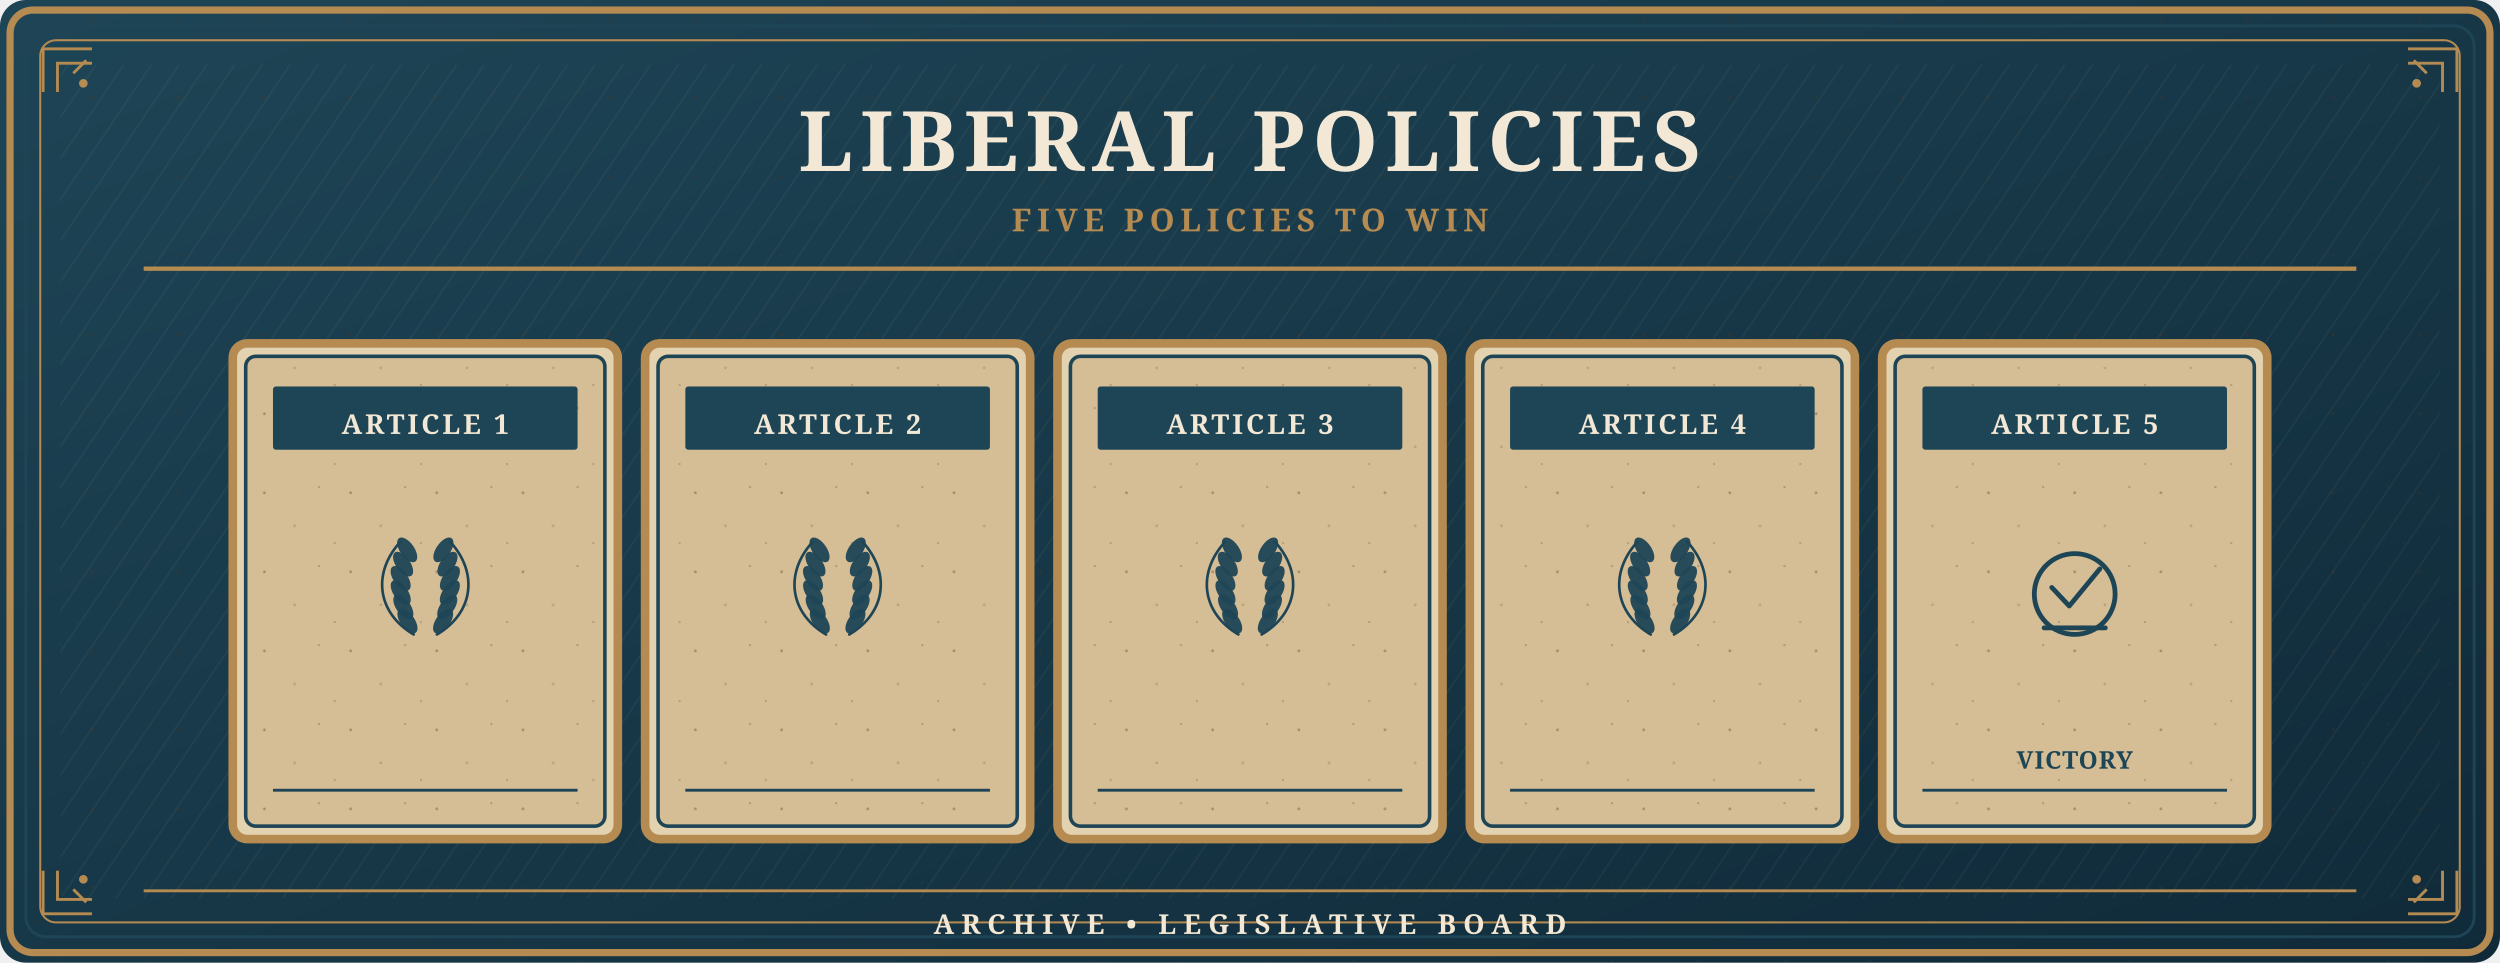
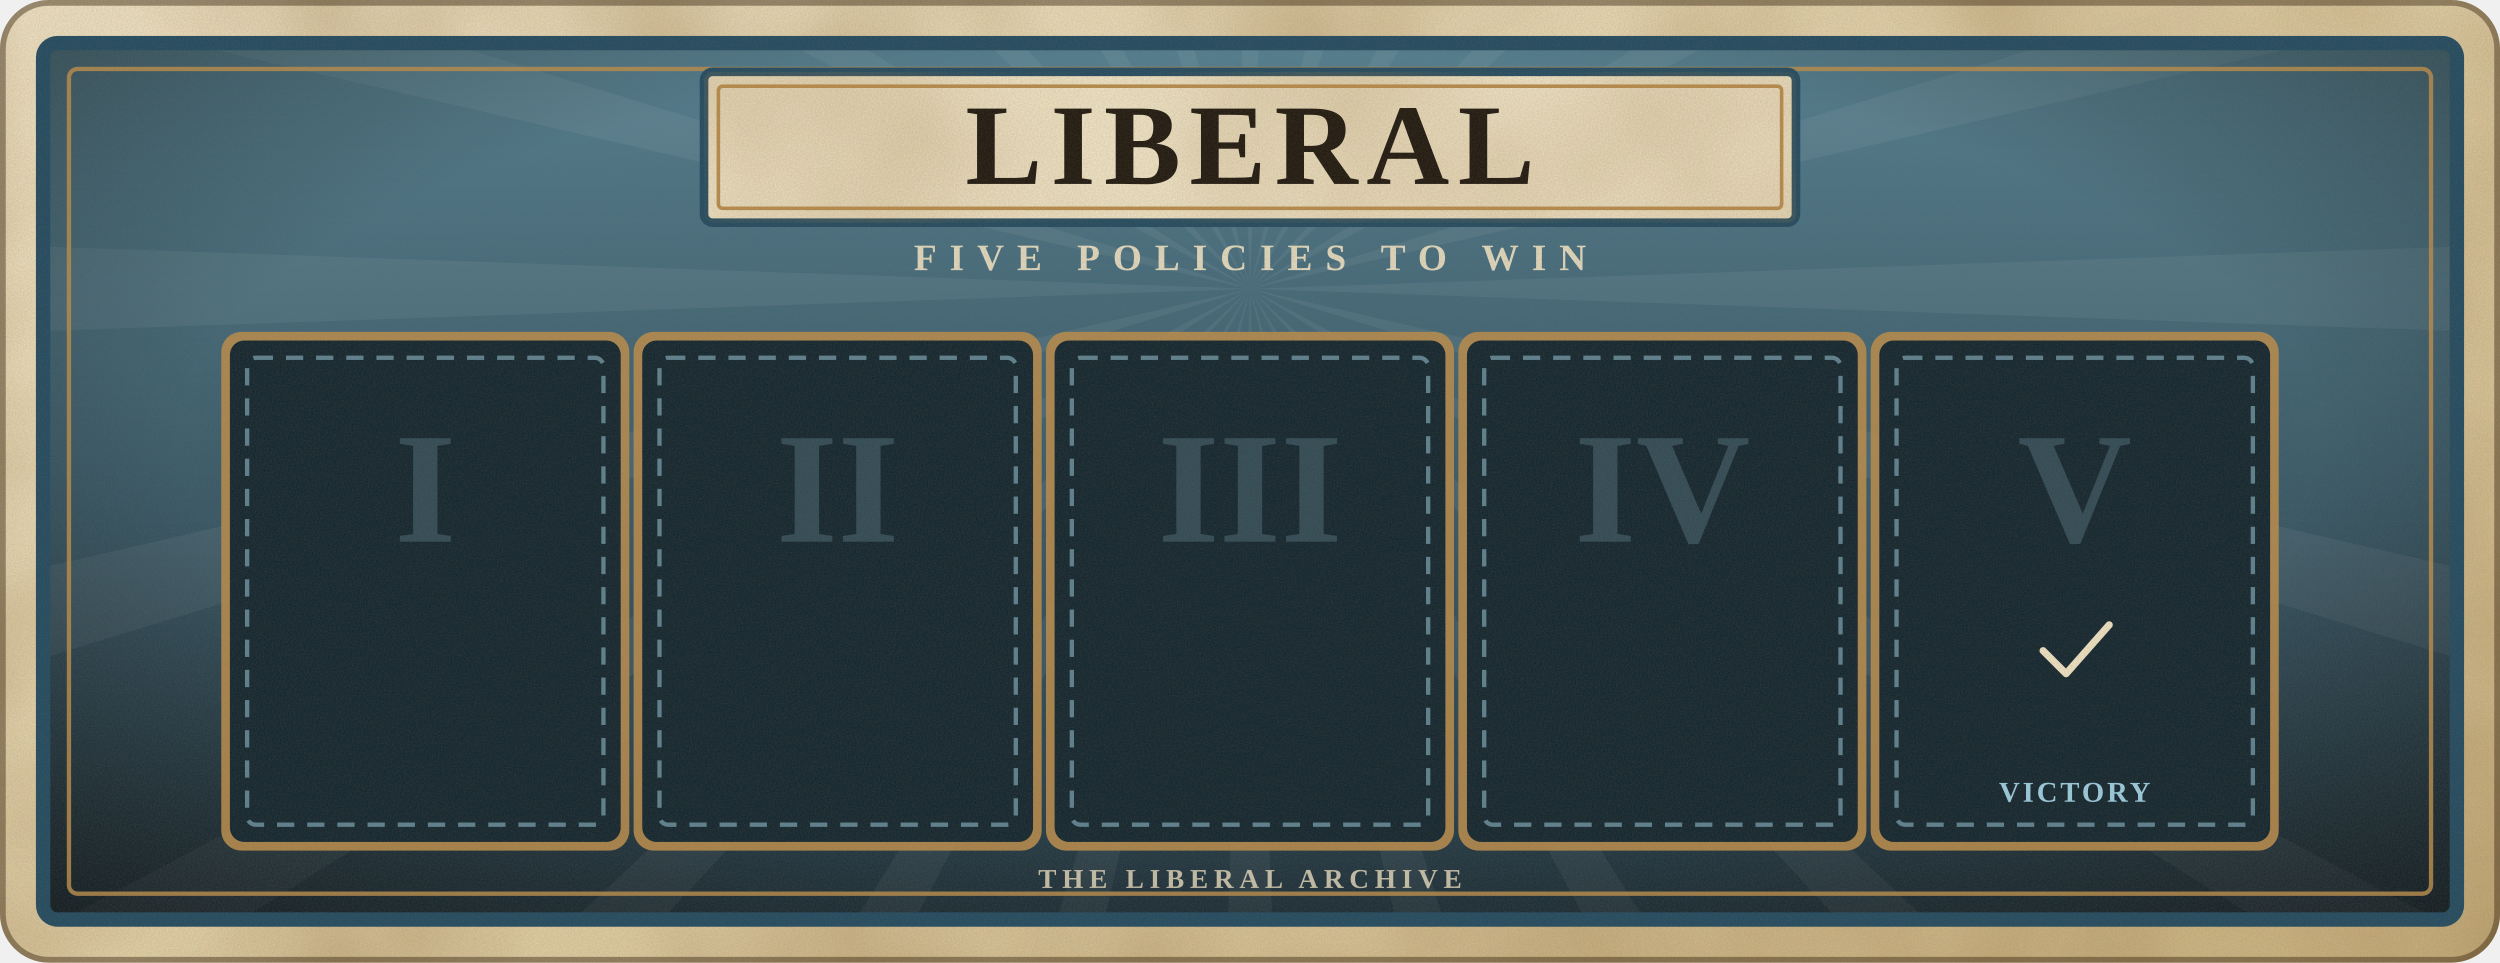
- <svg xmlns="http://www.w3.org/2000/svg" width="1740" height="670" viewBox="0 0 1740 670" role="img">
+ <svg xmlns="http://www.w3.org/2000/svg" width="1740" height="670" viewBox="0 0 1740 670">
  <defs>
-     <linearGradient id="paper" x1="0" x2="1" y1="0" y2="1">
-       <stop stop-color="#F6EDD8" />
-       <stop offset=".5" stop-color="#EDE0C4" />
-       <stop offset="1" stop-color="#CAB18A" />
+     <linearGradient id="paper" x1="0" y1="0" x2="1" y2="1">
+       <stop offset="0" stop-color="#efe3c6" />
+       <stop offset=".55" stop-color="#e3d2aa" />
+       <stop offset="1" stop-color="#c9b17f" />
    </linearGradient>
-     <linearGradient id="navy" x1="0" y1="0" x2="1" y2="1">
-       <stop stop-color="#1E4556" />
-       <stop offset="1" stop-color="#102A39" />
+     <linearGradient id="art" x1="0" y1="0" x2="0" y2="1">
+       <stop offset="0" stop-color="#4f7f95" />
+       <stop offset="1" stop-color="#1b3342" />
    </linearGradient>
-     <linearGradient id="red" x1="0" y1="0" x2="1" y2="1">
-       <stop stop-color="#8E322C" />
-       <stop offset="1" stop-color="#541D20" />
-     </linearGradient>
-     <pattern id="grain" x="0" y="0" width="60" height="55" patternUnits="userSpaceOnUse">
-       <circle cx="4" cy="13" r="1" fill="#503621" opacity=".34" />
-       <circle cx="25" cy="36" r="1" fill="#503621" opacity=".19" />
-       <circle cx="42" cy="9" r=".8" fill="#503621" opacity=".27" />
-       <circle cx="53" cy="48" r=".6" fill="#503621" opacity=".4" />
-     </pattern>
-     <pattern id="hatch" width="16" height="16" patternUnits="userSpaceOnUse" patternTransform="rotate(34)">
-       <path d="M0 0 V16" stroke="#F9E5BC" stroke-opacity=".055" stroke-width="2" />
-     </pattern>
+     <radialGradient id="vig" cx=".5" cy=".45" r=".8">
+       <stop offset=".55" stop-color="#000" stop-opacity="0" />
+       <stop offset="1" stop-color="#000" stop-opacity=".6" />
+     </radialGradient>
+     <filter id="grain" x="0" y="0" width="100%" height="100%">
+       <feTurbulence type="fractalNoise" baseFrequency=".9" numOctaves="2" seed="4" />
+       <feColorMatrix values="0 0 0 0 .25  0 0 0 0 .17  0 0 0 0 .08  0 0 0 .55 0" />
+       <feComposite in2="SourceGraphic" operator="in" />
+     </filter>
+     <filter id="stain" x="0" y="0" width="100%" height="100%">
+       <feTurbulence type="fractalNoise" baseFrequency=".006" numOctaves="3" seed="9" />
+       <feColorMatrix values="0 0 0 0 .35  0 0 0 0 .22  0 0 0 0 .08  0 0 0 .9 -.28" />
+       <feComposite in2="SourceGraphic" operator="in" />
+     </filter>
+     <clipPath id="c">
+       <rect width="1740" height="670" rx="34" />
+     </clipPath>
+     <clipPath id="a">
+       <rect x="30" y="30" width="1680" height="610" rx="10" />
+     </clipPath>
  </defs>
-   <rect x="0" y="0" width="1740" height="670" rx="18" fill="url(#navy)" stroke="none" stroke-width="1" />
-   <rect x="0" y="0" width="1740" height="670" rx="18" fill="url(#grain)" stroke="none" stroke-width="1" />
-   <rect x="7" y="7" width="1726" height="656" rx="16" fill="none" stroke="#B58B52" stroke-width="5" />
-   <rect x="18" y="18" width="1704" height="634" rx="14" fill="none" stroke="#1E4556" stroke-width="2" />
-   <rect x="28" y="28" width="1684" height="614" rx="11" fill="none" stroke="#B58B52" stroke-width="1.4" />
-   <g transform="translate(30,30) scale(1)" stroke="#B58B52" fill="none" stroke-width="2">
-     <path d="M0 34 V4 H34 M10 34 V14 H34" />
-     <path d="M21 21 L30 12" />
-     <circle cx="28" cy="28" r="3" fill="#B58B52" stroke="none" />
+   <g clip-path="url(#c)">
+     <rect width="1740" height="670" fill="url(#paper)" />
+     <rect width="1740" height="670" fill="#fff" filter="url(#stain)" opacity=".8" />
+     <rect x="30" y="30" width="1680" height="610" rx="10" fill="url(#art)" />
+     <g clip-path="url(#a)">
+       <path d="M870.0 201.0 L2957 128 L2957 274Z" fill="#fff" opacity=".06" />
+       <path d="M870.0 201.0 L2905 671 L2867 812Z" fill="#fff" opacity=".06" />
+       <path d="M870.0 201.0 L2714 1181 L2641 1308Z" fill="#fff" opacity=".06" />
+       <path d="M870.0 201.0 L2397 1625 L2294 1728Z" fill="#fff" opacity=".06" />
+       <path d="M870.0 201.0 L1977 1972 L1850 2045Z" fill="#fff" opacity=".06" />
+       <path d="M870.0 201.0 L1481 2198 L1340 2236Z" fill="#fff" opacity=".06" />
+       <path d="M870.0 201.0 L943 2288 L797 2288Z" fill="#fff" opacity=".06" />
+       <path d="M870.0 201.0 L400 2236 L259 2198Z" fill="#fff" opacity=".06" />
+       <path d="M870.0 201.0 L-110 2045 L-237 1972Z" fill="#fff" opacity=".06" />
+       <path d="M870.0 201.0 L-554 1728 L-657 1625Z" fill="#fff" opacity=".06" />
+       <path d="M870.0 201.0 L-901 1308 L-974 1181Z" fill="#fff" opacity=".06" />
+       <path d="M870.0 201.0 L-1127 812 L-1165 671Z" fill="#fff" opacity=".06" />
+       <path d="M870.0 201.0 L-1217 274 L-1217 128Z" fill="#fff" opacity=".06" />
+       <path d="M870.0 201.0 L-1165 -269 L-1127 -410Z" fill="#fff" opacity=".06" />
+       <path d="M870.0 201.0 L-974 -779 L-901 -906Z" fill="#fff" opacity=".06" />
+       <path d="M870.0 201.0 L-657 -1223 L-554 -1326Z" fill="#fff" opacity=".06" />
+       <path d="M870.0 201.0 L-237 -1570 L-110 -1643Z" fill="#fff" opacity=".06" />
+       <path d="M870.0 201.0 L259 -1796 L400 -1834Z" fill="#fff" opacity=".06" />
+       <path d="M870.0 201.0 L797 -1886 L943 -1886Z" fill="#fff" opacity=".06" />
+       <path d="M870.0 201.0 L1340 -1834 L1481 -1796Z" fill="#fff" opacity=".06" />
+       <path d="M870.0 201.0 L1850 -1643 L1977 -1570Z" fill="#fff" opacity=".06" />
+       <path d="M870.0 201.0 L2294 -1326 L2397 -1223Z" fill="#fff" opacity=".06" />
+       <path d="M870.0 201.0 L2641 -906 L2714 -779Z" fill="#fff" opacity=".06" />
+       <path d="M870.0 201.0 L2867 -410 L2905 -269Z" fill="#fff" opacity=".06" />
+       <rect x="30" y="30" width="1680" height="610" fill="url(#vig)" />
+     </g>
+     <rect x="30" y="30" width="1680" height="610" rx="10" fill="none" stroke="#1f4a63" stroke-width="10" />
+     <rect x="48" y="48" width="1644" height="574" rx="6" fill="none" stroke="#b98d4e" stroke-width="3" opacity=".85" />
+     <rect x="490.0" y="50.0" width="760" height="105.0" rx="6" fill="#f1e6c9" stroke="#1f4a63" stroke-width="6" />
+     <rect x="490.0" y="50.0" width="760" height="105.0" rx="6" fill="#fff" filter="url(#stain)" opacity=".5" />
+     <rect x="500.0" y="60.0" width="740" height="85.0" rx="3" fill="none" stroke="#b98d4e" stroke-width="2.5" />
+     <text x="870.0" y="128" text-anchor="middle" font-family="Georgia,'Times New Roman',serif" font-weight="900" font-size="80" letter-spacing="6" fill="#1d1710">LIBERAL</text>
+     <text x="870.0" y="188" text-anchor="middle" font-family="Georgia,'Times New Roman',serif" font-weight="700" font-size="26" letter-spacing="9" fill="#f1e6c9" opacity=".92">FIVE POLICIES TO WIN</text>
+     <g>
+       <rect x="154" y="231" width="284" height="361" rx="14" fill="#b98d4e" opacity=".9" />
+       <rect x="160" y="237" width="272" height="349" rx="10" fill="#0f2430" />
+       <rect x="172" y="249" width="248" height="325" rx="6" fill="none" stroke="#9bd0e6" stroke-width="3" stroke-dasharray="12 9" opacity=".55" />
+       <text x="296.0" y="377.0" text-anchor="middle" font-family="Georgia,'Times New Roman',serif" font-weight="900" font-size="110" fill="#9bd0e6" opacity=".22">I</text>
+     </g>
+     <g>
+       <rect x="441" y="231" width="284" height="361" rx="14" fill="#b98d4e" opacity=".9" />
+       <rect x="447" y="237" width="272" height="349" rx="10" fill="#0f2430" />
+       <rect x="459" y="249" width="248" height="325" rx="6" fill="none" stroke="#9bd0e6" stroke-width="3" stroke-dasharray="12 9" opacity=".55" />
+       <text x="583.0" y="377.0" text-anchor="middle" font-family="Georgia,'Times New Roman',serif" font-weight="900" font-size="110" fill="#9bd0e6" opacity=".22">II</text>
+     </g>
+     <g>
+       <rect x="728" y="231" width="284" height="361" rx="14" fill="#b98d4e" opacity=".9" />
+       <rect x="734" y="237" width="272" height="349" rx="10" fill="#0f2430" />
+       <rect x="746" y="249" width="248" height="325" rx="6" fill="none" stroke="#9bd0e6" stroke-width="3" stroke-dasharray="12 9" opacity=".55" />
+       <text x="870.0" y="377.0" text-anchor="middle" font-family="Georgia,'Times New Roman',serif" font-weight="900" font-size="110" fill="#9bd0e6" opacity=".22">III</text>
+     </g>
+     <g>
+       <rect x="1015" y="231" width="284" height="361" rx="14" fill="#b98d4e" opacity=".9" />
+       <rect x="1021" y="237" width="272" height="349" rx="10" fill="#0f2430" />
+       <rect x="1033" y="249" width="248" height="325" rx="6" fill="none" stroke="#9bd0e6" stroke-width="3" stroke-dasharray="12 9" opacity=".55" />
+       <text x="1157.0" y="377.0" text-anchor="middle" font-family="Georgia,'Times New Roman',serif" font-weight="900" font-size="110" fill="#9bd0e6" opacity=".22">IV</text>
+     </g>
+     <g>
+       <rect x="1302" y="231" width="284" height="361" rx="14" fill="#b98d4e" opacity=".9" />
+       <rect x="1308" y="237" width="272" height="349" rx="10" fill="#0f2430" />
+       <rect x="1320" y="249" width="248" height="325" rx="6" fill="none" stroke="#9bd0e6" stroke-width="3" stroke-dasharray="12 9" opacity=".55" />
+       <text x="1444.0" y="377.0" text-anchor="middle" font-family="Georgia,'Times New Roman',serif" font-weight="900" font-size="110" fill="#9bd0e6" opacity=".22">V</text>
+       <g stroke="#f1e6c9" fill="none" stroke-width="5" stroke-linecap="round" stroke-linejoin="round">
+         <path d="M1422.0 452.9 L1438.0 468.9 L1468.0 434.9" />
+       </g>
+       <text x="1444.0" y="558" text-anchor="middle" font-family="Georgia,'Times New Roman',serif" font-weight="800" font-size="20" letter-spacing="2" fill="#9bd0e6">VICTORY</text>
+     </g>
+     <text x="870.0" y="618" text-anchor="middle" font-family="Georgia,'Times New Roman',serif" font-weight="800" font-size="19" letter-spacing="4" fill="#f1e6c9" opacity=".8">THE LIBERAL ARCHIVE</text>
+     <rect width="1740" height="670" fill="#fff" filter="url(#grain)" opacity=".45" />
+     <rect width="1740" height="670" rx="34" fill="none" stroke="#3a2813" stroke-opacity=".45" stroke-width="8" />
  </g>
-   <g transform="translate(1710 30) scale(-1 1)">
-     <g transform="translate(0,0) scale(1)" stroke="#B58B52" fill="none" stroke-width="2">
-       <path d="M0 34 V4 H34 M10 34 V14 H34" />
-       <path d="M21 21 L30 12" />
-       <circle cx="28" cy="28" r="3" fill="#B58B52" stroke="none" />
-     </g>
-   </g>
-   <g transform="translate(30 640) scale(1 -1)">
-     <g transform="translate(0,0) scale(1)" stroke="#B58B52" fill="none" stroke-width="2">
-       <path d="M0 34 V4 H34 M10 34 V14 H34" />
-       <path d="M21 21 L30 12" />
-       <circle cx="28" cy="28" r="3" fill="#B58B52" stroke="none" />
-     </g>
-   </g>
-   <g transform="translate(1710 640) scale(-1 -1)">
-     <g transform="translate(0,0) scale(1)" stroke="#B58B52" fill="none" stroke-width="2">
-       <path d="M0 34 V4 H34 M10 34 V14 H34" />
-       <path d="M21 21 L30 12" />
-       <circle cx="28" cy="28" r="3" fill="#B58B52" stroke="none" />
-     </g>
-   </g>
-   <rect x="42" y="45" width="1656" height="580" rx="4" fill="url(#hatch)" stroke="none" stroke-width="1" />
-   <text x="870.0" y="119" text-anchor="middle" font-family="EB Garamond,serif" font-weight="700" font-size="58" fill="#F2E8D5" letter-spacing="5">LIBERAL POLICIES</text>
-   <text x="870.0" y="161" text-anchor="middle" font-family="EB Garamond,serif" font-weight="600" font-size="22" fill="#B58B52" letter-spacing="4">FIVE POLICIES TO WIN</text>
-   <line x1="100" y1="187" x2="1640" y2="187" stroke="#B58B52" stroke-width="3" />
-   <rect x="162.0" y="239" width="268" height="345" rx="10" fill="#E3D2AF" stroke="#B58B52" stroke-width="6" />
-   <rect x="171.0" y="248" width="250" height="327" rx="7" fill="#D5BD95" stroke="#1E4556" stroke-width="2.5" />
-   <rect x="178.0" y="255" width="236" height="313" rx="4" fill="url(#grain)" stroke="none" stroke-width="1" />
-   <rect x="190.0" y="269" width="212" height="44" rx="2" fill="#1E4556" stroke="none" stroke-width="1" />
-   <text x="296.0" y="302" text-anchor="middle" font-family="EB Garamond,serif" font-weight="600" font-size="19" fill="#F2E8D5" letter-spacing="2">ARTICLE 1</text>
-   <g transform="translate(296.0,414.95) scale(0.62)" fill="none" stroke="#1E4556" stroke-width="3" stroke-linecap="round">
-     <path d="M-13 43 C-54 19 -60 -26 -28 -61 M13 43 C54 19 60 -26 28 -61" />
-     <ellipse cx="-20.0" cy="28" rx="8" ry="16" fill="#1E4556" stroke="none" transform="rotate(-35 -20.0 28)" opacity=".95" />
-     <ellipse cx="-24.648" cy="12" rx="8" ry="16" fill="#1E4556" stroke="none" transform="rotate(-35 -24.64828 12)" opacity=".95" />
-     <ellipse cx="-27.566" cy="-4" rx="8" ry="16" fill="#1E4556" stroke="none" transform="rotate(-35 -27.56627 -4)" opacity=".95" />
-     <ellipse cx="-27.668" cy="-20" rx="8" ry="16" fill="#1E4556" stroke="none" transform="rotate(-35 -27.66777 -20)" opacity=".95" />
-     <ellipse cx="-24.915" cy="-36" rx="8" ry="16" fill="#1E4556" stroke="none" transform="rotate(-35 -24.91499 -36)" opacity=".95" />
-     <ellipse cx="-20.333" cy="-52" rx="8" ry="16" fill="#1E4556" stroke="none" transform="rotate(-35 -20.33265 -52)" opacity=".95" />
-     <ellipse cx="20.0" cy="28" rx="8" ry="16" fill="#1E4556" stroke="none" transform="rotate(35 20.0 28)" opacity=".95" />
-     <ellipse cx="24.648" cy="12" rx="8" ry="16" fill="#1E4556" stroke="none" transform="rotate(35 24.64828 12)" opacity=".95" />
-     <ellipse cx="27.566" cy="-4" rx="8" ry="16" fill="#1E4556" stroke="none" transform="rotate(35 27.56627 -4)" opacity=".95" />
-     <ellipse cx="27.668" cy="-20" rx="8" ry="16" fill="#1E4556" stroke="none" transform="rotate(35 27.66777 -20)" opacity=".95" />
-     <ellipse cx="24.915" cy="-36" rx="8" ry="16" fill="#1E4556" stroke="none" transform="rotate(35 24.91499 -36)" opacity=".95" />
-     <ellipse cx="20.333" cy="-52" rx="8" ry="16" fill="#1E4556" stroke="none" transform="rotate(35 20.33265 -52)" opacity=".95" />
-   </g>
-   <line x1="190.0" y1="550" x2="402.0" y2="550" stroke="#1E4556" stroke-width="2" />
-   <rect x="449.0" y="239" width="268" height="345" rx="10" fill="#E3D2AF" stroke="#B58B52" stroke-width="6" />
-   <rect x="458.0" y="248" width="250" height="327" rx="7" fill="#D5BD95" stroke="#1E4556" stroke-width="2.5" />
-   <rect x="465.0" y="255" width="236" height="313" rx="4" fill="url(#grain)" stroke="none" stroke-width="1" />
-   <rect x="477.0" y="269" width="212" height="44" rx="2" fill="#1E4556" stroke="none" stroke-width="1" />
-   <text x="583.0" y="302" text-anchor="middle" font-family="EB Garamond,serif" font-weight="600" font-size="19" fill="#F2E8D5" letter-spacing="2">ARTICLE 2</text>
-   <g transform="translate(583.0,414.95) scale(0.62)" fill="none" stroke="#1E4556" stroke-width="3" stroke-linecap="round">
-     <path d="M-13 43 C-54 19 -60 -26 -28 -61 M13 43 C54 19 60 -26 28 -61" />
-     <ellipse cx="-20.0" cy="28" rx="8" ry="16" fill="#1E4556" stroke="none" transform="rotate(-35 -20.0 28)" opacity=".95" />
-     <ellipse cx="-24.648" cy="12" rx="8" ry="16" fill="#1E4556" stroke="none" transform="rotate(-35 -24.64828 12)" opacity=".95" />
-     <ellipse cx="-27.566" cy="-4" rx="8" ry="16" fill="#1E4556" stroke="none" transform="rotate(-35 -27.56627 -4)" opacity=".95" />
-     <ellipse cx="-27.668" cy="-20" rx="8" ry="16" fill="#1E4556" stroke="none" transform="rotate(-35 -27.66777 -20)" opacity=".95" />
-     <ellipse cx="-24.915" cy="-36" rx="8" ry="16" fill="#1E4556" stroke="none" transform="rotate(-35 -24.91499 -36)" opacity=".95" />
-     <ellipse cx="-20.333" cy="-52" rx="8" ry="16" fill="#1E4556" stroke="none" transform="rotate(-35 -20.33265 -52)" opacity=".95" />
-     <ellipse cx="20.0" cy="28" rx="8" ry="16" fill="#1E4556" stroke="none" transform="rotate(35 20.0 28)" opacity=".95" />
-     <ellipse cx="24.648" cy="12" rx="8" ry="16" fill="#1E4556" stroke="none" transform="rotate(35 24.64828 12)" opacity=".95" />
-     <ellipse cx="27.566" cy="-4" rx="8" ry="16" fill="#1E4556" stroke="none" transform="rotate(35 27.56627 -4)" opacity=".95" />
-     <ellipse cx="27.668" cy="-20" rx="8" ry="16" fill="#1E4556" stroke="none" transform="rotate(35 27.66777 -20)" opacity=".95" />
-     <ellipse cx="24.915" cy="-36" rx="8" ry="16" fill="#1E4556" stroke="none" transform="rotate(35 24.91499 -36)" opacity=".95" />
-     <ellipse cx="20.333" cy="-52" rx="8" ry="16" fill="#1E4556" stroke="none" transform="rotate(35 20.33265 -52)" opacity=".95" />
-   </g>
-   <line x1="477.0" y1="550" x2="689.0" y2="550" stroke="#1E4556" stroke-width="2" />
-   <rect x="736.0" y="239" width="268" height="345" rx="10" fill="#E3D2AF" stroke="#B58B52" stroke-width="6" />
-   <rect x="745.0" y="248" width="250" height="327" rx="7" fill="#D5BD95" stroke="#1E4556" stroke-width="2.5" />
-   <rect x="752.0" y="255" width="236" height="313" rx="4" fill="url(#grain)" stroke="none" stroke-width="1" />
-   <rect x="764.0" y="269" width="212" height="44" rx="2" fill="#1E4556" stroke="none" stroke-width="1" />
-   <text x="870.0" y="302" text-anchor="middle" font-family="EB Garamond,serif" font-weight="600" font-size="19" fill="#F2E8D5" letter-spacing="2">ARTICLE 3</text>
-   <g transform="translate(870.0,414.95) scale(0.62)" fill="none" stroke="#1E4556" stroke-width="3" stroke-linecap="round">
-     <path d="M-13 43 C-54 19 -60 -26 -28 -61 M13 43 C54 19 60 -26 28 -61" />
-     <ellipse cx="-20.0" cy="28" rx="8" ry="16" fill="#1E4556" stroke="none" transform="rotate(-35 -20.0 28)" opacity=".95" />
-     <ellipse cx="-24.648" cy="12" rx="8" ry="16" fill="#1E4556" stroke="none" transform="rotate(-35 -24.64828 12)" opacity=".95" />
-     <ellipse cx="-27.566" cy="-4" rx="8" ry="16" fill="#1E4556" stroke="none" transform="rotate(-35 -27.56627 -4)" opacity=".95" />
-     <ellipse cx="-27.668" cy="-20" rx="8" ry="16" fill="#1E4556" stroke="none" transform="rotate(-35 -27.66777 -20)" opacity=".95" />
-     <ellipse cx="-24.915" cy="-36" rx="8" ry="16" fill="#1E4556" stroke="none" transform="rotate(-35 -24.91499 -36)" opacity=".95" />
-     <ellipse cx="-20.333" cy="-52" rx="8" ry="16" fill="#1E4556" stroke="none" transform="rotate(-35 -20.33265 -52)" opacity=".95" />
-     <ellipse cx="20.0" cy="28" rx="8" ry="16" fill="#1E4556" stroke="none" transform="rotate(35 20.0 28)" opacity=".95" />
-     <ellipse cx="24.648" cy="12" rx="8" ry="16" fill="#1E4556" stroke="none" transform="rotate(35 24.64828 12)" opacity=".95" />
-     <ellipse cx="27.566" cy="-4" rx="8" ry="16" fill="#1E4556" stroke="none" transform="rotate(35 27.56627 -4)" opacity=".95" />
-     <ellipse cx="27.668" cy="-20" rx="8" ry="16" fill="#1E4556" stroke="none" transform="rotate(35 27.66777 -20)" opacity=".95" />
-     <ellipse cx="24.915" cy="-36" rx="8" ry="16" fill="#1E4556" stroke="none" transform="rotate(35 24.91499 -36)" opacity=".95" />
-     <ellipse cx="20.333" cy="-52" rx="8" ry="16" fill="#1E4556" stroke="none" transform="rotate(35 20.33265 -52)" opacity=".95" />
-   </g>
-   <line x1="764.0" y1="550" x2="976.0" y2="550" stroke="#1E4556" stroke-width="2" />
-   <rect x="1023.0" y="239" width="268" height="345" rx="10" fill="#E3D2AF" stroke="#B58B52" stroke-width="6" />
-   <rect x="1032.0" y="248" width="250" height="327" rx="7" fill="#D5BD95" stroke="#1E4556" stroke-width="2.5" />
-   <rect x="1039.0" y="255" width="236" height="313" rx="4" fill="url(#grain)" stroke="none" stroke-width="1" />
-   <rect x="1051.0" y="269" width="212" height="44" rx="2" fill="#1E4556" stroke="none" stroke-width="1" />
-   <text x="1157.0" y="302" text-anchor="middle" font-family="EB Garamond,serif" font-weight="600" font-size="19" fill="#F2E8D5" letter-spacing="2">ARTICLE 4</text>
-   <g transform="translate(1157.0,414.95) scale(0.62)" fill="none" stroke="#1E4556" stroke-width="3" stroke-linecap="round">
-     <path d="M-13 43 C-54 19 -60 -26 -28 -61 M13 43 C54 19 60 -26 28 -61" />
-     <ellipse cx="-20.0" cy="28" rx="8" ry="16" fill="#1E4556" stroke="none" transform="rotate(-35 -20.0 28)" opacity=".95" />
-     <ellipse cx="-24.648" cy="12" rx="8" ry="16" fill="#1E4556" stroke="none" transform="rotate(-35 -24.64828 12)" opacity=".95" />
-     <ellipse cx="-27.566" cy="-4" rx="8" ry="16" fill="#1E4556" stroke="none" transform="rotate(-35 -27.56627 -4)" opacity=".95" />
-     <ellipse cx="-27.668" cy="-20" rx="8" ry="16" fill="#1E4556" stroke="none" transform="rotate(-35 -27.66777 -20)" opacity=".95" />
-     <ellipse cx="-24.915" cy="-36" rx="8" ry="16" fill="#1E4556" stroke="none" transform="rotate(-35 -24.91499 -36)" opacity=".95" />
-     <ellipse cx="-20.333" cy="-52" rx="8" ry="16" fill="#1E4556" stroke="none" transform="rotate(-35 -20.33265 -52)" opacity=".95" />
-     <ellipse cx="20.0" cy="28" rx="8" ry="16" fill="#1E4556" stroke="none" transform="rotate(35 20.0 28)" opacity=".95" />
-     <ellipse cx="24.648" cy="12" rx="8" ry="16" fill="#1E4556" stroke="none" transform="rotate(35 24.64828 12)" opacity=".95" />
-     <ellipse cx="27.566" cy="-4" rx="8" ry="16" fill="#1E4556" stroke="none" transform="rotate(35 27.56627 -4)" opacity=".95" />
-     <ellipse cx="27.668" cy="-20" rx="8" ry="16" fill="#1E4556" stroke="none" transform="rotate(35 27.66777 -20)" opacity=".95" />
-     <ellipse cx="24.915" cy="-36" rx="8" ry="16" fill="#1E4556" stroke="none" transform="rotate(35 24.91499 -36)" opacity=".95" />
-     <ellipse cx="20.333" cy="-52" rx="8" ry="16" fill="#1E4556" stroke="none" transform="rotate(35 20.33265 -52)" opacity=".95" />
-   </g>
-   <line x1="1051.0" y1="550" x2="1263.0" y2="550" stroke="#1E4556" stroke-width="2" />
-   <rect x="1310.0" y="239" width="268" height="345" rx="10" fill="#E3D2AF" stroke="#B58B52" stroke-width="6" />
-   <rect x="1319.0" y="248" width="250" height="327" rx="7" fill="#D5BD95" stroke="#1E4556" stroke-width="2.5" />
-   <rect x="1326.0" y="255" width="236" height="313" rx="4" fill="url(#grain)" stroke="none" stroke-width="1" />
-   <rect x="1338.0" y="269" width="212" height="44" rx="2" fill="#1E4556" stroke="none" stroke-width="1" />
-   <text x="1444.0" y="302" text-anchor="middle" font-family="EB Garamond,serif" font-weight="600" font-size="19" fill="#F2E8D5" letter-spacing="2">ARTICLE 5</text>
-   <g transform="translate(1444.0,414.95) scale(0.76)" stroke="#1E4556" fill="none" stroke-width="4.4" stroke-linejoin="round" stroke-linecap="round">
-     <circle cx="0" cy="-2" r="37" />
-     <path d="M-21 -8 L-5 9 L23 -25 M-28 29 H28" />
-   </g>
-   <text x="1444.0" y="535" text-anchor="middle" font-family="EB Garamond,serif" font-weight="600" font-size="17" fill="#1E4556" letter-spacing="0.6">VICTORY</text>
-   <line x1="1338.0" y1="550" x2="1550.0" y2="550" stroke="#1E4556" stroke-width="2" />
-   <line x1="100" y1="620" x2="1640" y2="620" stroke="#B58B52" stroke-width="2" />
-   <text x="870.0" y="650" text-anchor="middle" font-family="EB Garamond,serif" font-weight="600" font-size="19" fill="#F2E8D5" letter-spacing="5">ARCHIVE • LEGISLATIVE BOARD</text>
</svg>
